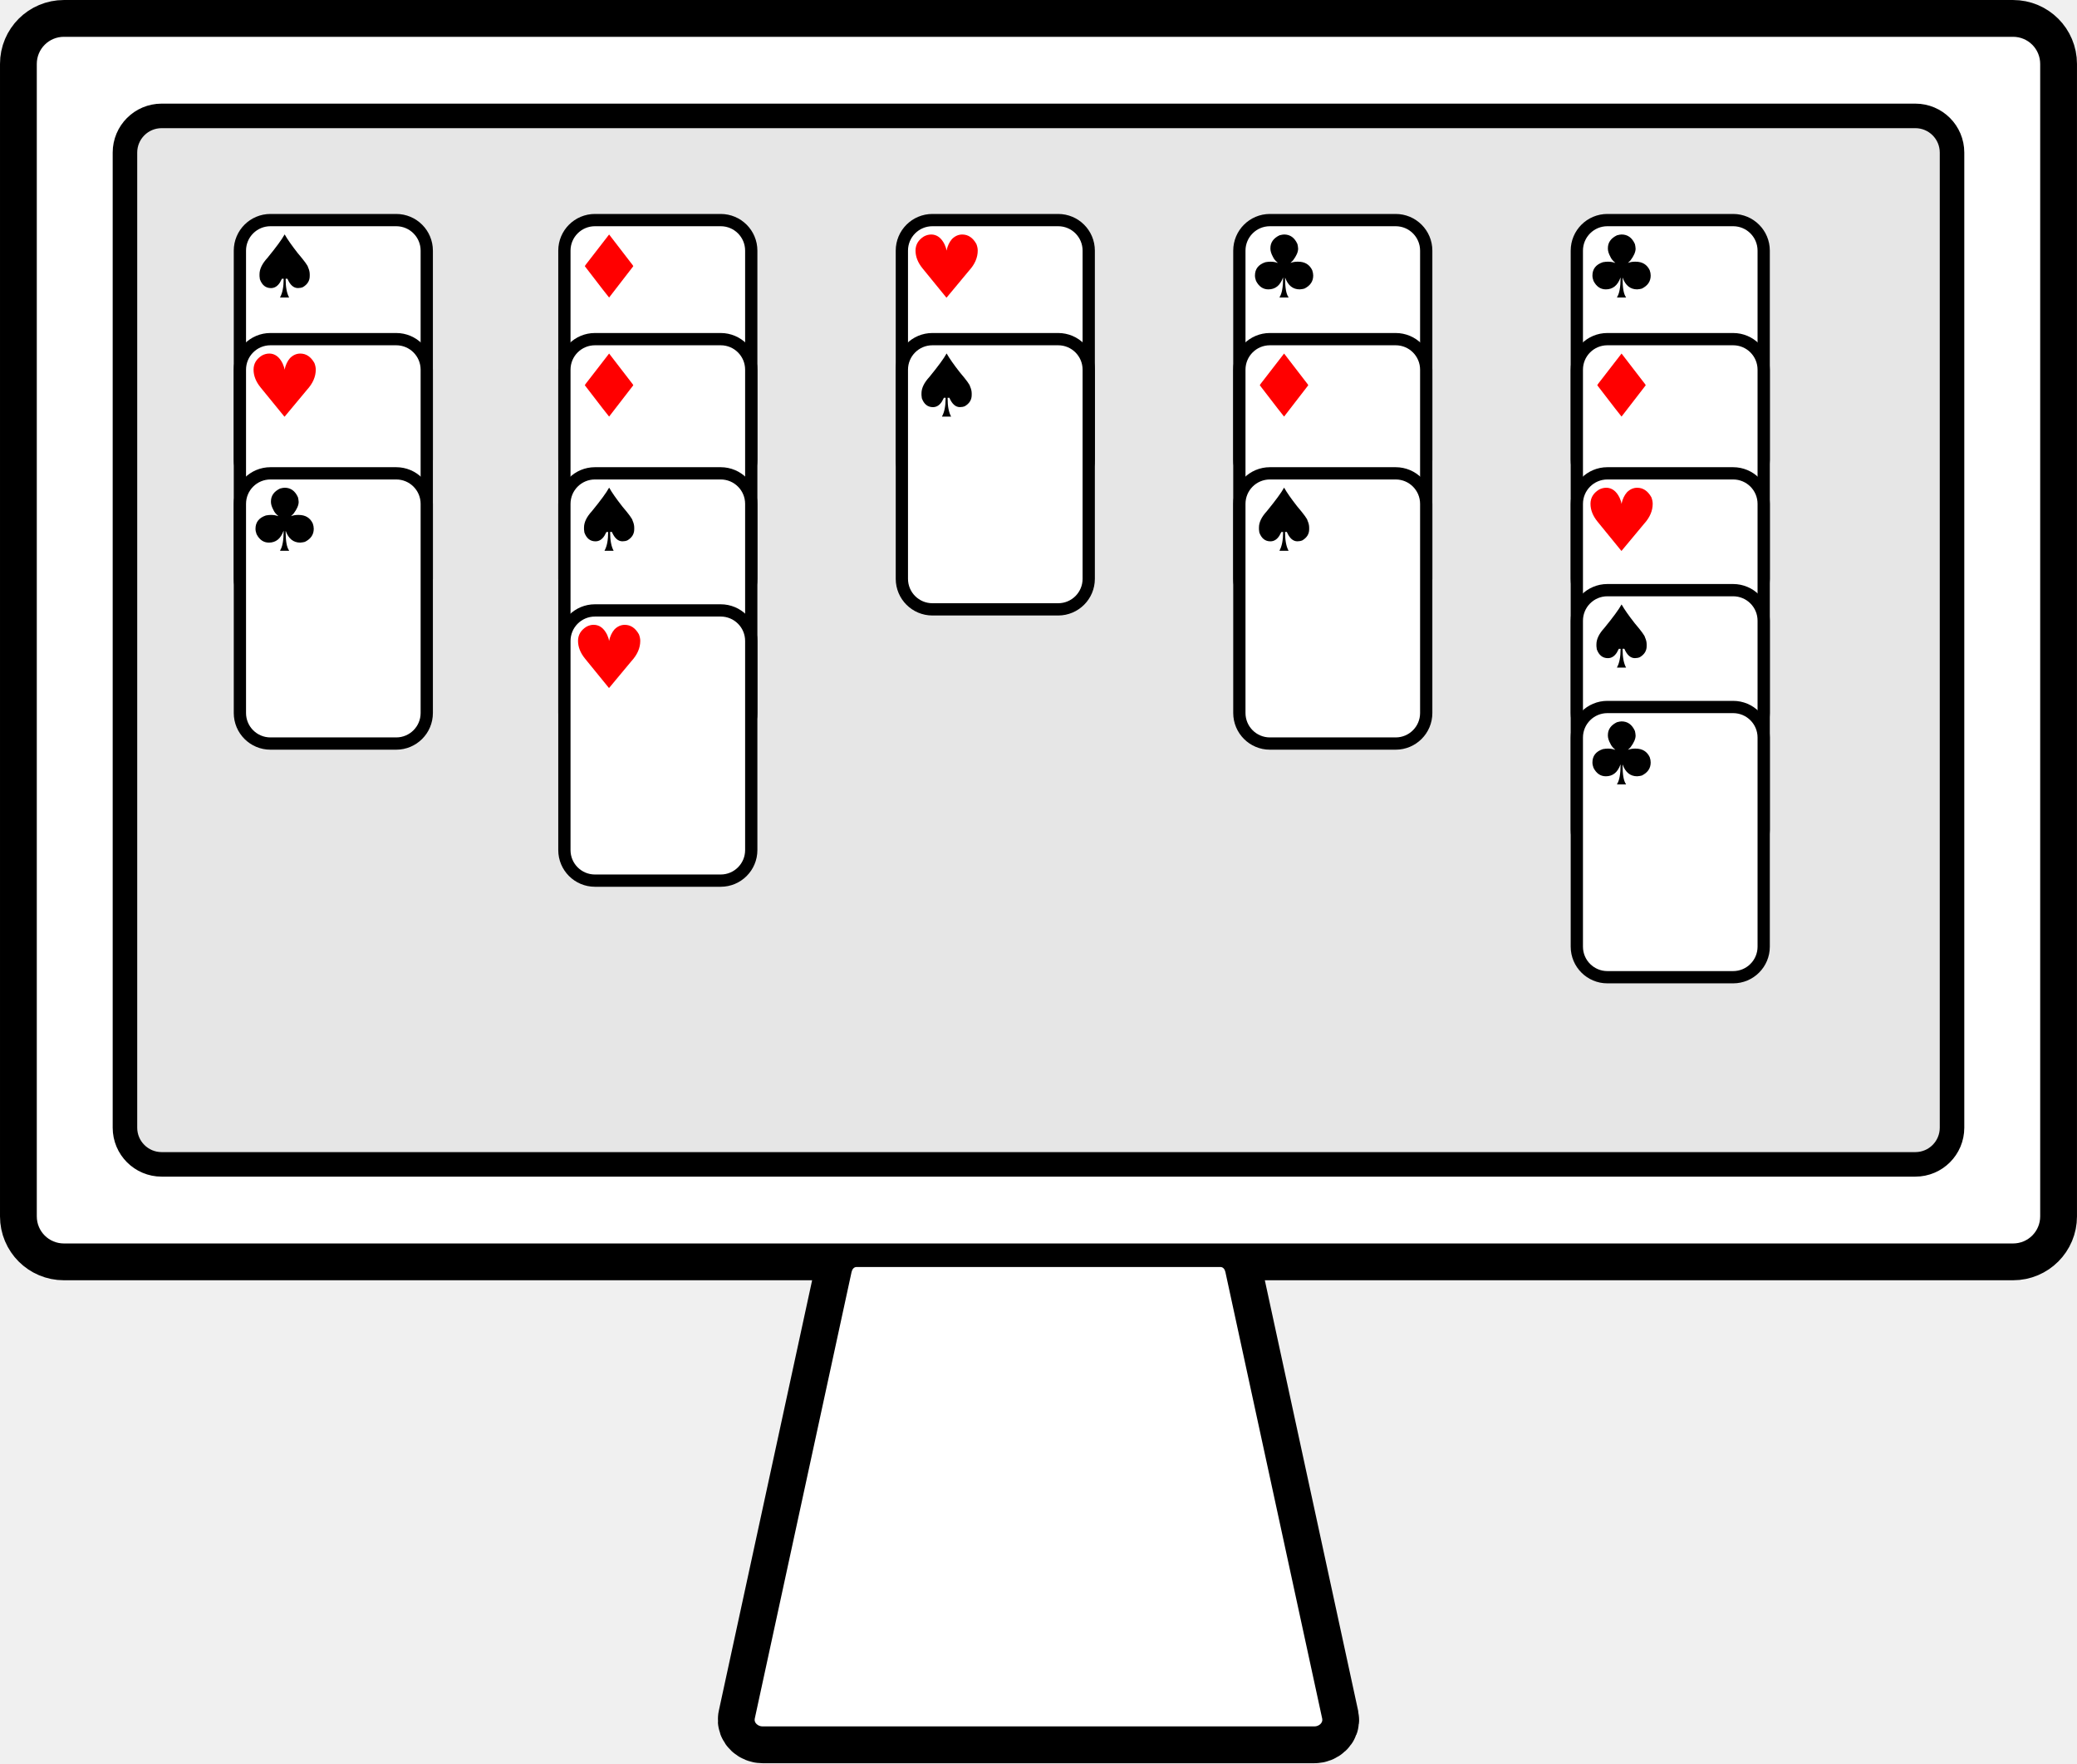
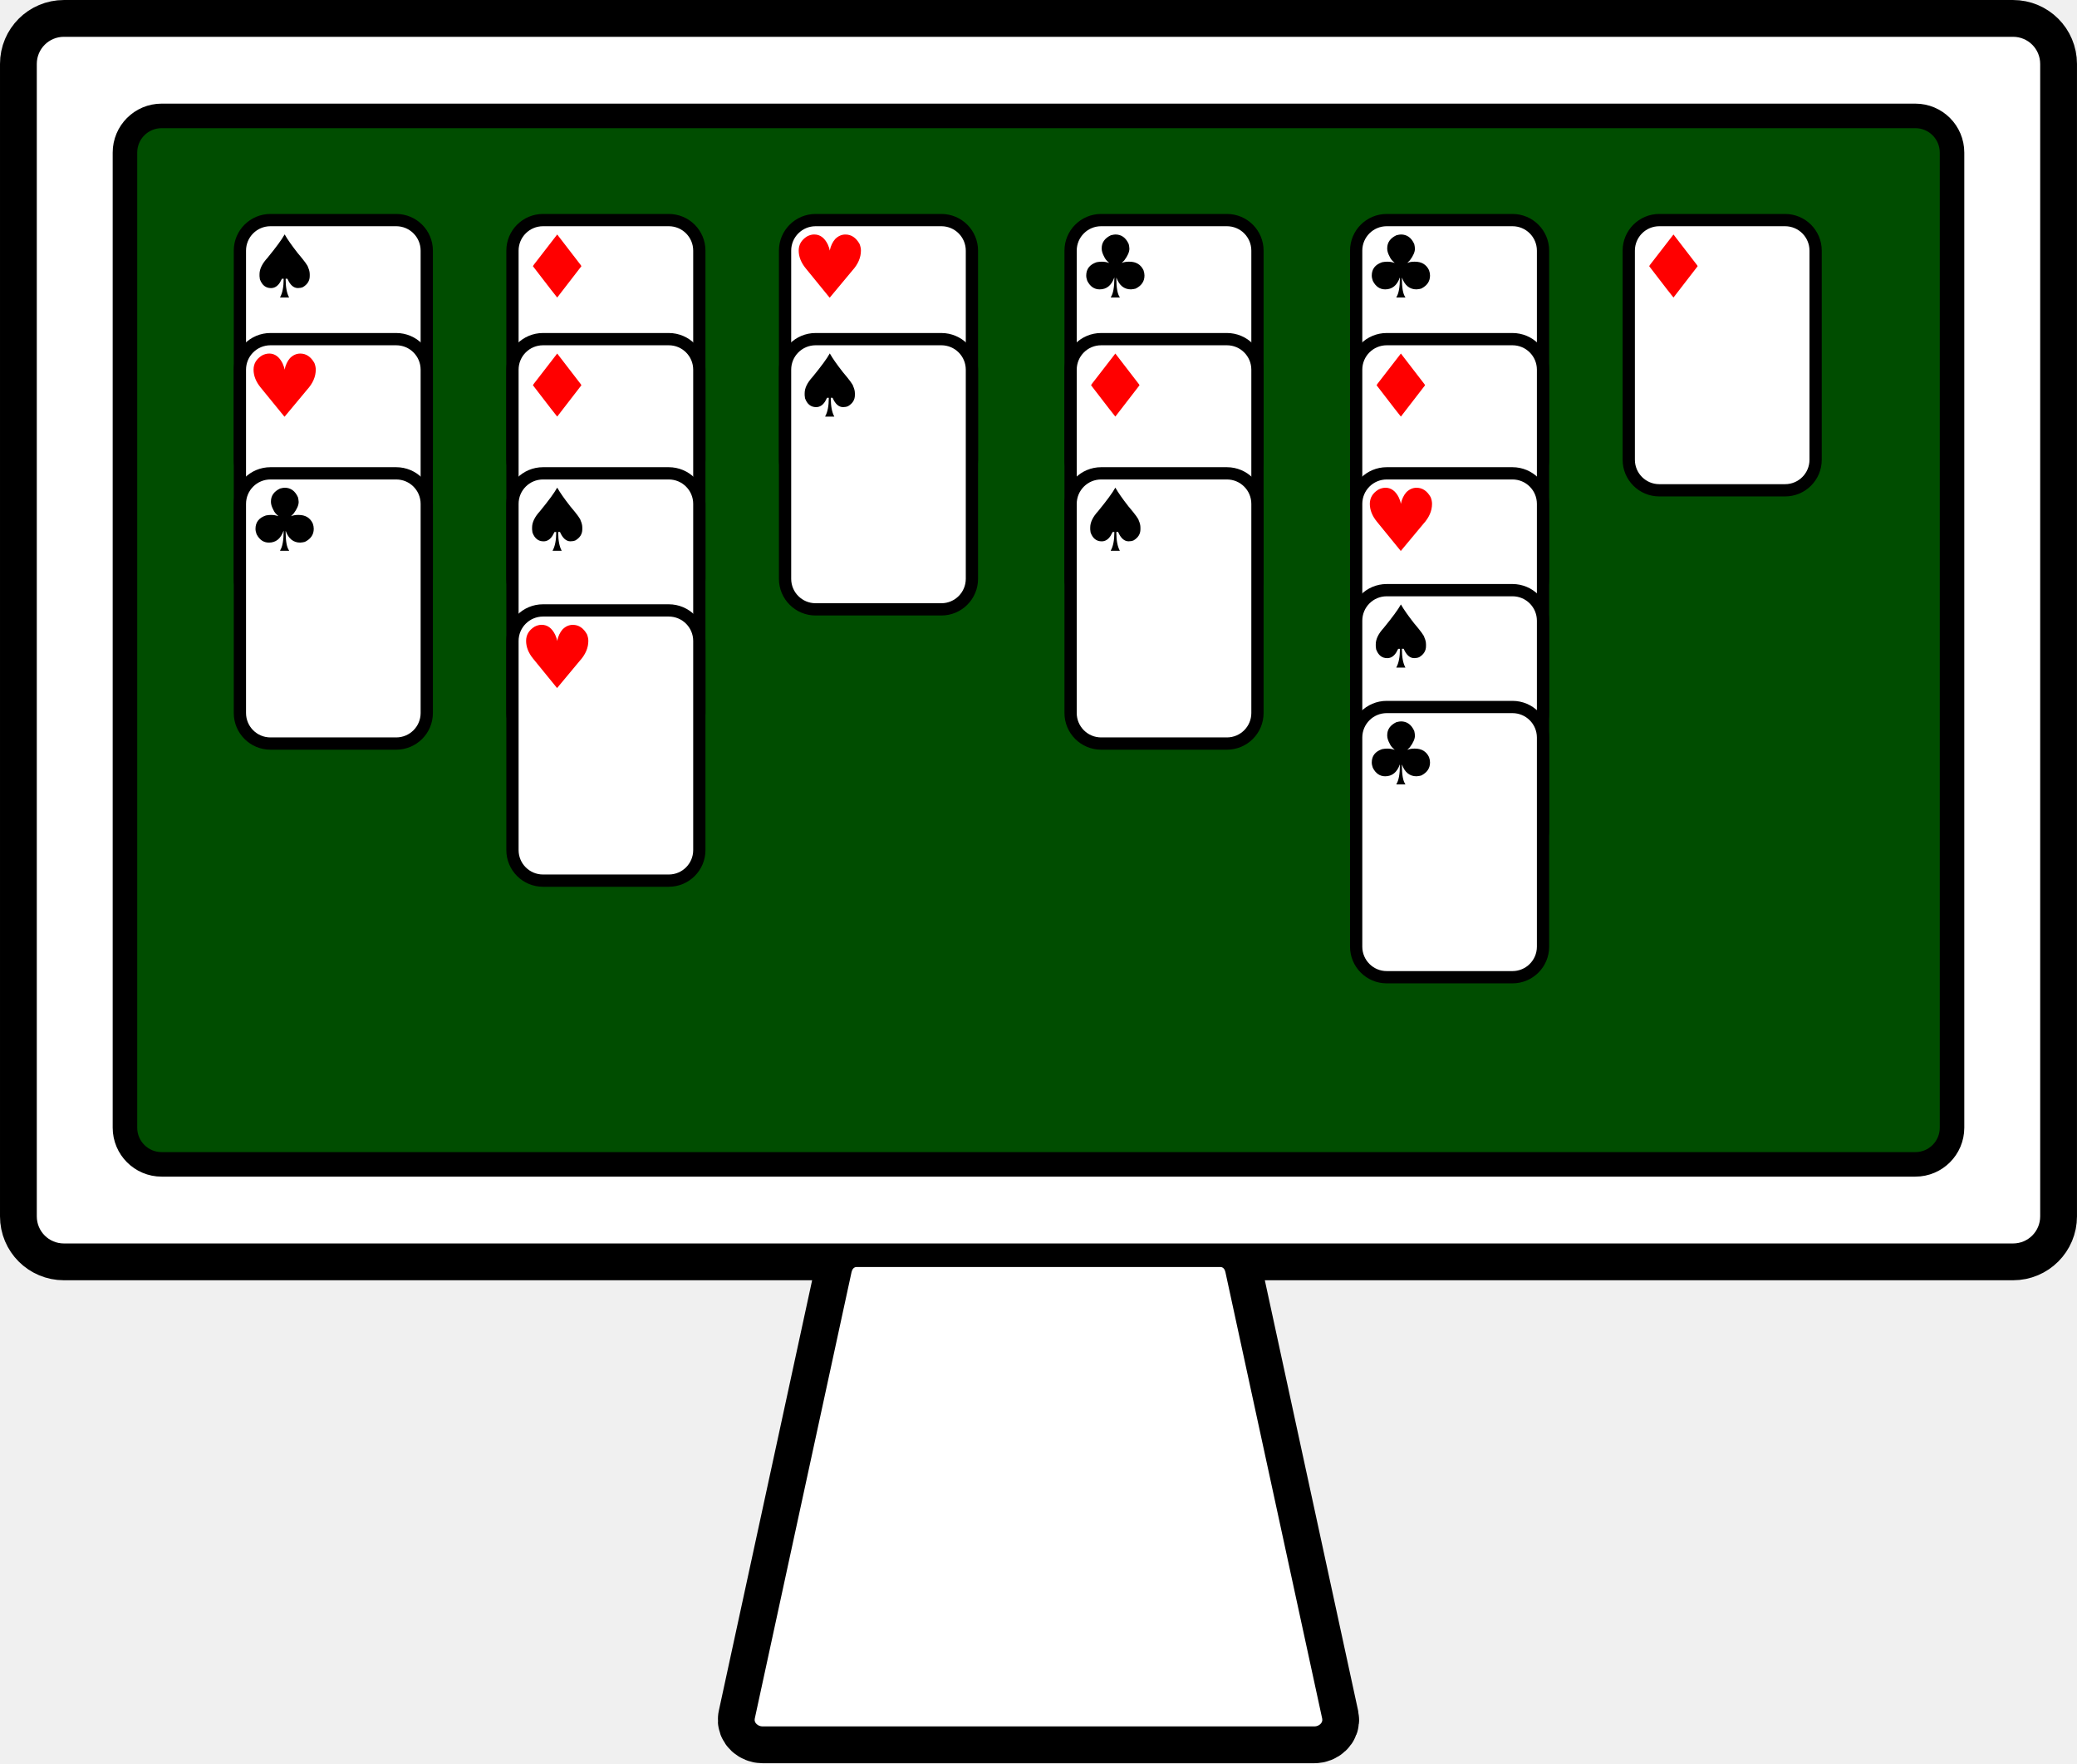
<svg xmlns="http://www.w3.org/2000/svg" width="84.675mm" height="71.873mm" viewBox="0 0 84.675 71.873" version="1.1" id="svg1">
  <defs id="defs1" />
  <g id="layer1" transform="translate(-48.60289,-71.48056)">
    <path id="rect1" style="fill:#ffffff;stroke:#000000;stroke-width:3;stroke-linecap:round;stroke-dasharray:none;paint-order:markers stroke fill" d="m 51.209,72.981 c -0.613,0 -1.106,0.494 -1.106,1.106 v 46.975 c 0,0.613 0.493,1.106 1.106,1.106 h 79.462 c 0.613,0 1.106,-0.493 1.106,-1.106 V 74.087 c 0,-0.613 -0.494,-1.106 -1.106,-1.106 z m 32.317,50.146 c -0.114,0 -0.182,0.094 -0.207,0.206 l -3.947,18.208 c -0.037,0.17 0.14,0.313 0.314,0.313 h 22.508 c 0.174,0 0.35,-0.144 0.313,-0.313 l -3.947,-18.208 c -0.024,-0.112 -0.092,-0.206 -0.206,-0.206 z" />
-     <rect style="fill:#e6e6e6;stroke:#000000;stroke-width:2;stroke-linecap:round;stroke-dasharray:none;paint-order:markers stroke fill" id="rect2" width="73.486" height="41.739" x="54.197" y="76.705" rx="0.995" />
+     <rect style="fill:#004d00;stroke:#000000;stroke-width:2;stroke-linecap:round;stroke-dasharray:none;paint-order:markers stroke fill;fill-opacity:1" id="rect2" width="73.486" height="41.739" x="54.197" y="76.705" rx="0.995" />
    <rect style="fill:#ffffff;stroke:#000000;stroke-width:1;stroke-linecap:round;stroke-dasharray:none;paint-order:markers stroke fill" id="rect6" width="7.118" height="10.515" x="58.633" y="80.702" rx="0.995" />
    <text xml:space="preserve" style="font-size:24.939px;line-height:1.25;font-family:'Libre Baskerville';-inkscape-font-specification:'Libre Baskerville, Normal';font-variant-ligatures:none;text-align:center;letter-spacing:0px;word-spacing:0px;text-anchor:middle;stroke-width:0.265" x="49.632" y="-36.275" id="text6">
      <tspan id="tspan6" style="stroke-width:0.265" x="49.632" y="-36.275">♠♥♦♣</tspan>
      <tspan style="stroke-width:0.265" x="49.632" y="-4.54" id="tspan7">♤♡♢♧</tspan>
    </text>
    <path d="m 60.21,81.039 q 0.162,0.288 0.534,0.763 0.408,0.479 0.419,0.577 0.067,0.146 0.067,0.284 v 0.069 q 0,0.288 -0.279,0.453 -0.091,0.038 -0.202,0.038 -0.265,0 -0.429,-0.381 h -0.072 v 0.021 q 0,0.487 0.143,0.746 h -0.37 v -0.01 q 0.146,-0.26 0.146,-0.751 l -0.005,-0.005 h -0.065 l -0.081,0.152 q -0.146,0.229 -0.365,0.229 -0.322,0 -0.453,-0.36 l -0.015,-0.126 v -0.079 q 0,-0.315 0.322,-0.665 0.543,-0.665 0.696,-0.949 l 0.005,-0.005 z" id="text8" style="font-size:3.528px;line-height:1.25;font-family:'Libre Baskerville';-inkscape-font-specification:'Libre Baskerville, Normal';font-variant-ligatures:none;text-align:center;letter-spacing:0px;word-spacing:0px;text-anchor:middle;stroke-width:0.265" aria-label="♠" />
    <rect style="fill:#ffffff;stroke:#000000;stroke-width:1;stroke-linecap:round;stroke-dasharray:none;paint-order:markers stroke fill" id="rect8" width="7.118" height="10.515" x="58.633" y="85.555" rx="0.995" />
    <path style="font-size:3.528px;line-height:1.25;font-family:'Libre Baskerville';-inkscape-font-specification:'Libre Baskerville, Normal';font-variant-ligatures:none;text-align:center;letter-spacing:0px;word-spacing:0px;text-anchor:middle;fill:#ff0000;stroke-width:0.265" d="m 59.576,85.892 q 0.35,0 0.549,0.405 0.072,0.16 0.076,0.245 h 0.005 q 0.06,-0.279 0.219,-0.463 0.186,-0.186 0.419,-0.186 0.36,0 0.577,0.386 0.055,0.143 0.055,0.269 0,0.431 -0.358,0.822 l -0.911,1.094 h -0.01 l -0.968,-1.187 q -0.289,-0.353 -0.289,-0.729 0,-0.363 0.343,-0.577 0.145,-0.078 0.295,-0.078 z" id="text9" aria-label="♥" />
    <rect style="fill:#ffffff;stroke:#000000;stroke-width:1;stroke-linecap:round;stroke-dasharray:none;paint-order:markers stroke fill" id="rect9" width="7.118" height="10.515" x="58.633" y="91.025" rx="0.995" />
    <path d="m 60.208,91.362 q 0.369,0 0.543,0.391 0.022,0.09 0.028,0.186 0,0.202 -0.207,0.477 l -0.103,0.103 h 0.005 q 0.127,-0.048 0.272,-0.048 h 0.033 q 0.41,0 0.575,0.348 0.04,0.114 0.04,0.217 0,0.353 -0.36,0.532 -0.069,0.021 -0.191,0.031 -0.417,0 -0.591,-0.472 h -0.005 v 0.015 q 0,0.591 0.141,0.779 v 0.01 h -0.358 l -0.01,-0.01 q 0.146,-0.22 0.146,-0.794 v -0.005 h -0.005 q -0.172,0.477 -0.594,0.477 -0.329,0 -0.505,-0.346 -0.043,-0.117 -0.043,-0.217 0,-0.401 0.424,-0.544 0.114,-0.021 0.202,-0.021 h 0.015 q 0.148,0 0.282,0.048 h 0.005 v -0.005 q -0.145,-0.122 -0.195,-0.241 -0.103,-0.189 -0.103,-0.329 v -0.024 q 0,-0.346 0.37,-0.525 0.122,-0.033 0.189,-0.033 z" id="text10" style="font-size:3.528px;line-height:1.25;font-family:'Libre Baskerville';-inkscape-font-specification:'Libre Baskerville, Normal';font-variant-ligatures:none;text-align:center;letter-spacing:0px;word-spacing:0px;text-anchor:middle;stroke-width:0.265" aria-label="♣" />
-     <rect style="fill:#ffffff;stroke:#000000;stroke-width:1;stroke-linecap:round;stroke-dasharray:none;paint-order:markers stroke fill" id="rect10" width="7.118" height="10.515" x="71.862" y="80.702" rx="0.995" />
-     <path style="font-size:3.528px;line-height:1.25;font-family:'Libre Baskerville';-inkscape-font-specification:'Libre Baskerville, Normal';font-variant-ligatures:none;text-align:center;letter-spacing:0px;word-spacing:0px;text-anchor:middle;fill:#ff0000;stroke-width:0.265" d="m 73.435,81.039 0.866,1.125 q 0.119,0.146 0.119,0.169 l -0.985,1.276 q -0.021,-0.014 -0.989,-1.276 0,-0.024 0.191,-0.262 z" id="text11" aria-label="♦" />
-     <rect style="fill:#ffffff;stroke:#000000;stroke-width:1;stroke-linecap:round;stroke-dasharray:none;paint-order:markers stroke fill" id="rect11" width="7.118" height="10.515" x="71.862" y="85.555" rx="0.995" />
-     <path style="font-size:3.528px;line-height:1.25;font-family:'Libre Baskerville';-inkscape-font-specification:'Libre Baskerville, Normal';font-variant-ligatures:none;text-align:center;letter-spacing:0px;word-spacing:0px;text-anchor:middle;fill:#ff0000;stroke-width:0.265" d="m 73.435,85.892 0.866,1.125 q 0.119,0.146 0.119,0.169 l -0.985,1.276 q -0.021,-0.014 -0.989,-1.276 0,-0.024 0.191,-0.262 z" id="text12" aria-label="♦" />
-     <rect style="fill:#ffffff;stroke:#000000;stroke-width:1;stroke-linecap:round;stroke-dasharray:none;paint-order:markers stroke fill" id="rect12" width="7.118" height="10.515" x="71.862" y="91.025" rx="0.995" />
-     <path d="m 73.439,91.362 q 0.162,0.288 0.534,0.763 0.408,0.479 0.419,0.577 0.067,0.146 0.067,0.284 v 0.069 q 0,0.288 -0.279,0.453 -0.091,0.038 -0.202,0.038 -0.265,0 -0.429,-0.381 h -0.072 v 0.021 q 0,0.487 0.143,0.746 h -0.37 v -0.01 q 0.146,-0.26 0.146,-0.751 l -0.005,-0.005 h -0.065 l -0.081,0.152 q -0.146,0.229 -0.365,0.229 -0.322,0 -0.453,-0.36 l -0.015,-0.126 v -0.079 q 0,-0.315 0.322,-0.665 0.543,-0.665 0.696,-0.949 l 0.005,-0.005 z" id="text13" style="font-size:3.528px;line-height:1.25;font-family:'Libre Baskerville';-inkscape-font-specification:'Libre Baskerville, Normal';font-variant-ligatures:none;text-align:center;letter-spacing:0px;word-spacing:0px;text-anchor:middle;stroke-width:0.265" aria-label="♠" />
-     <rect style="fill:#ffffff;stroke:#000000;stroke-width:1;stroke-linecap:round;stroke-dasharray:none;paint-order:markers stroke fill" id="rect13" width="7.118" height="10.515" x="85.62" y="80.702" rx="0.995" />
-     <path style="font-size:3.528px;line-height:1.25;font-family:'Libre Baskerville';-inkscape-font-specification:'Libre Baskerville, Normal';font-variant-ligatures:none;text-align:center;letter-spacing:0px;word-spacing:0px;text-anchor:middle;fill:#ff0000;stroke-width:0.265" d="m 86.563,81.039 q 0.35,0 0.549,0.405 0.072,0.16 0.076,0.245 h 0.005 q 0.06,-0.279 0.219,-0.463 0.186,-0.186 0.419,-0.186 0.36,0 0.577,0.386 0.055,0.143 0.055,0.269 0,0.431 -0.358,0.822 l -0.911,1.094 h -0.01 l -0.968,-1.187 q -0.289,-0.353 -0.289,-0.729 0,-0.363 0.343,-0.577 0.145,-0.078 0.295,-0.078 z" id="text14" aria-label="♥" />
-     <rect style="fill:#ffffff;stroke:#000000;stroke-width:1;stroke-linecap:round;stroke-dasharray:none;paint-order:markers stroke fill" id="rect14" width="7.118" height="10.515" x="85.62" y="85.555" rx="0.995" />
-     <path d="m 87.197,85.892 q 0.162,0.288 0.534,0.763 0.408,0.479 0.419,0.577 0.067,0.146 0.067,0.284 v 0.069 q 0,0.288 -0.279,0.453 -0.091,0.038 -0.202,0.038 -0.265,0 -0.429,-0.381 h -0.072 v 0.021 q 0,0.487 0.143,0.746 h -0.37 v -0.01 q 0.146,-0.26 0.146,-0.751 l -0.005,-0.005 h -0.065 l -0.081,0.152 q -0.146,0.229 -0.365,0.229 -0.322,0 -0.453,-0.36 l -0.015,-0.126 v -0.079 q 0,-0.315 0.322,-0.665 0.543,-0.665 0.696,-0.949 l 0.005,-0.005 z" id="text15" style="font-size:3.528px;line-height:1.25;font-family:'Libre Baskerville';-inkscape-font-specification:'Libre Baskerville, Normal';font-variant-ligatures:none;text-align:center;letter-spacing:0px;word-spacing:0px;text-anchor:middle;stroke-width:0.265" aria-label="♠" />
-     <rect style="fill:#ffffff;stroke:#000000;stroke-width:1;stroke-linecap:round;stroke-dasharray:none;paint-order:markers stroke fill" id="rect16" width="7.118" height="10.515" x="99.379" y="80.702" rx="0.995" />
-     <path d="m 100.954,81.039 q 0.369,0 0.543,0.391 0.022,0.09 0.028,0.186 0,0.202 -0.207,0.477 l -0.103,0.103 h 0.005 q 0.127,-0.048 0.272,-0.048 h 0.033 q 0.41,0 0.575,0.348 0.04,0.114 0.04,0.217 0,0.353 -0.36,0.532 -0.069,0.021 -0.191,0.031 -0.417,0 -0.591,-0.472 h -0.005 v 0.015 q 0,0.591 0.141,0.779 v 0.01 h -0.358 l -0.01,-0.01 q 0.146,-0.22 0.146,-0.794 v -0.005 h -0.005 q -0.172,0.477 -0.594,0.477 -0.329,0 -0.505,-0.346 -0.043,-0.117 -0.043,-0.217 0,-0.401 0.424,-0.544 0.114,-0.021 0.202,-0.021 h 0.015 q 0.148,0 0.282,0.048 h 0.005 v -0.005 q -0.145,-0.122 -0.195,-0.241 -0.103,-0.189 -0.103,-0.329 v -0.024 q 0,-0.346 0.37,-0.525 0.122,-0.033 0.189,-0.033 z" id="text17" style="font-size:3.528px;line-height:1.25;font-family:'Libre Baskerville';-inkscape-font-specification:'Libre Baskerville, Normal';font-variant-ligatures:none;text-align:center;letter-spacing:0px;word-spacing:0px;text-anchor:middle;stroke-width:0.265" aria-label="♣" />
-     <rect style="fill:#ffffff;stroke:#000000;stroke-width:1;stroke-linecap:round;stroke-dasharray:none;paint-order:markers stroke fill" id="rect17" width="7.118" height="10.515" x="99.379" y="85.555" rx="0.995" />
-     <path style="font-size:3.528px;line-height:1.25;font-family:'Libre Baskerville';-inkscape-font-specification:'Libre Baskerville, Normal';font-variant-ligatures:none;text-align:center;letter-spacing:0px;word-spacing:0px;text-anchor:middle;fill:#ff0000;stroke-width:0.265" d="m 100.952,85.892 0.866,1.125 q 0.119,0.146 0.119,0.169 l -0.985,1.276 q -0.021,-0.014 -0.989,-1.276 0,-0.024 0.191,-0.262 z" id="text18" aria-label="♦" />
-     <rect style="fill:#ffffff;stroke:#000000;stroke-width:1;stroke-linecap:round;stroke-dasharray:none;paint-order:markers stroke fill" id="rect18" width="7.118" height="10.515" x="99.379" y="91.025" rx="0.995" />
-     <path d="m 100.955,91.362 q 0.162,0.288 0.534,0.763 0.408,0.479 0.419,0.577 0.067,0.146 0.067,0.284 v 0.069 q 0,0.288 -0.279,0.453 -0.091,0.038 -0.202,0.038 -0.265,0 -0.429,-0.381 h -0.072 v 0.021 q 0,0.487 0.143,0.746 h -0.37 v -0.01 q 0.146,-0.26 0.146,-0.751 l -0.005,-0.005 h -0.065 l -0.081,0.152 q -0.146,0.229 -0.365,0.229 -0.322,0 -0.453,-0.36 l -0.015,-0.126 v -0.079 q 0,-0.315 0.322,-0.665 0.543,-0.665 0.696,-0.949 l 0.005,-0.005 z" id="text19" style="font-size:3.528px;line-height:1.25;font-family:'Libre Baskerville';-inkscape-font-specification:'Libre Baskerville, Normal';font-variant-ligatures:none;text-align:center;letter-spacing:0px;word-spacing:0px;text-anchor:middle;stroke-width:0.265" aria-label="♠" />
-     <rect style="fill:#ffffff;stroke:#000000;stroke-width:1;stroke-linecap:round;stroke-dasharray:none;paint-order:markers stroke fill" id="rect19" width="7.118" height="10.515" x="113.137" y="80.702" rx="0.995" />
-     <path d="m 114.712,81.039 q 0.369,0 0.543,0.391 0.022,0.09 0.028,0.186 0,0.202 -0.207,0.477 l -0.103,0.103 h 0.005 q 0.127,-0.048 0.272,-0.048 h 0.033 q 0.41,0 0.575,0.348 0.04,0.114 0.04,0.217 0,0.353 -0.36,0.532 -0.069,0.021 -0.191,0.031 -0.417,0 -0.591,-0.472 h -0.005 v 0.015 q 0,0.591 0.141,0.779 v 0.01 h -0.358 l -0.01,-0.01 q 0.146,-0.22 0.146,-0.794 v -0.005 h -0.005 q -0.172,0.477 -0.594,0.477 -0.329,0 -0.505,-0.346 -0.043,-0.117 -0.043,-0.217 0,-0.401 0.424,-0.544 0.114,-0.021 0.202,-0.021 h 0.015 q 0.148,0 0.282,0.048 h 0.005 v -0.005 q -0.145,-0.122 -0.195,-0.241 -0.103,-0.189 -0.103,-0.329 v -0.024 q 0,-0.346 0.37,-0.525 0.122,-0.033 0.189,-0.033 z" id="text20" style="font-size:3.528px;line-height:1.25;font-family:'Libre Baskerville';-inkscape-font-specification:'Libre Baskerville, Normal';font-variant-ligatures:none;text-align:center;letter-spacing:0px;word-spacing:0px;text-anchor:middle;stroke-width:0.265" aria-label="♣" />
-     <rect style="fill:#ffffff;stroke:#000000;stroke-width:1;stroke-linecap:round;stroke-dasharray:none;paint-order:markers stroke fill" id="rect20" width="7.118" height="10.515" x="113.137" y="85.555" rx="0.995" />
-     <path style="font-size:3.528px;line-height:1.25;font-family:'Libre Baskerville';-inkscape-font-specification:'Libre Baskerville, Normal';font-variant-ligatures:none;text-align:center;letter-spacing:0px;word-spacing:0px;text-anchor:middle;fill:#ff0000;stroke-width:0.265" d="m 114.71,85.892 0.866,1.125 q 0.119,0.146 0.119,0.169 l -0.985,1.276 q -0.021,-0.014 -0.989,-1.276 0,-0.024 0.191,-0.262 z" id="text21" aria-label="♦" />
-     <rect style="fill:#ffffff;stroke:#000000;stroke-width:1;stroke-linecap:round;stroke-dasharray:none;paint-order:markers stroke fill" id="rect21" width="7.118" height="10.515" x="113.137" y="91.025" rx="0.995" />
-     <path style="font-size:3.528px;line-height:1.25;font-family:'Libre Baskerville';-inkscape-font-specification:'Libre Baskerville, Normal';font-variant-ligatures:none;text-align:center;letter-spacing:0px;word-spacing:0px;text-anchor:middle;fill:#ff0000;stroke-width:0.265" d="m 114.08,91.362 q 0.35,0 0.549,0.405 0.072,0.16 0.076,0.245 h 0.005 q 0.06,-0.279 0.219,-0.463 0.186,-0.186 0.419,-0.186 0.36,0 0.577,0.386 0.055,0.143 0.055,0.269 0,0.431 -0.358,0.822 l -0.911,1.094 h -0.01 l -0.968,-1.187 q -0.289,-0.353 -0.289,-0.729 0,-0.363 0.343,-0.577 0.145,-0.078 0.295,-0.078 z" id="text22" aria-label="♥" />
-     <rect style="fill:#ffffff;stroke:#000000;stroke-width:1;stroke-linecap:round;stroke-dasharray:none;paint-order:markers stroke fill" id="rect22" width="7.118" height="10.515" x="71.862" y="96.613" rx="0.995" />
-     <path d="m 72.805,96.95 q 0.35,0 0.549,0.405 0.072,0.16 0.076,0.245 h 0.005 q 0.06,-0.279 0.219,-0.463 0.186,-0.186 0.419,-0.186 0.36,0 0.577,0.386 0.055,0.143 0.055,0.269 0,0.431 -0.358,0.822 l -0.911,1.094 h -0.01 L 72.457,98.333 q -0.289,-0.353 -0.289,-0.729 0,-0.363 0.343,-0.577 0.145,-0.078 0.295,-0.078 z" id="text26" style="font-size:3.528px;line-height:1.25;font-family:'Libre Baskerville';-inkscape-font-specification:'Libre Baskerville, Normal';font-variant-ligatures:none;text-align:center;letter-spacing:0px;word-spacing:0px;fill:#ff0000;stroke-width:0.265" aria-label="♥" />
-     <rect style="fill:#ffffff;stroke:#000000;stroke-width:1;stroke-linecap:round;stroke-dasharray:none;paint-order:markers stroke fill" id="rect23" width="7.118" height="10.515" x="113.137" y="95.787" rx="0.995" />
-     <path d="m 114.714,96.124 q 0.162,0.288 0.534,0.763 0.408,0.479 0.419,0.577 0.067,0.146 0.067,0.284 v 0.069 q 0,0.288 -0.279,0.453 -0.091,0.038 -0.202,0.038 -0.265,0 -0.429,-0.381 h -0.072 v 0.021 q 0,0.487 0.143,0.746 h -0.37 v -0.01 q 0.146,-0.26 0.146,-0.751 l -0.005,-0.005 h -0.066 l -0.081,0.152 q -0.146,0.229 -0.365,0.229 -0.322,0 -0.453,-0.36 l -0.015,-0.126 v -0.079 q 0,-0.315 0.322,-0.665 0.543,-0.665 0.696,-0.949 l 0.005,-0.005 z" id="text24" style="font-size:3.528px;line-height:1.25;font-family:'Libre Baskerville';-inkscape-font-specification:'Libre Baskerville, Normal';font-variant-ligatures:none;text-align:center;letter-spacing:0px;word-spacing:0px;text-anchor:middle;stroke-width:0.265" aria-label="♠" />
-     <rect style="fill:#ffffff;stroke:#000000;stroke-width:1;stroke-linecap:round;stroke-dasharray:none;paint-order:markers stroke fill" id="rect24" width="7.118" height="10.515" x="113.137" y="100.55" rx="0.995" />
-     <path d="m 114.712,100.887 q 0.369,0 0.543,0.391 0.022,0.09 0.028,0.186 0,0.202 -0.207,0.477 l -0.103,0.103 h 0.005 q 0.127,-0.048 0.272,-0.048 h 0.033 q 0.41,0 0.575,0.348 0.04,0.114 0.04,0.217 0,0.353 -0.36,0.532 -0.069,0.021 -0.191,0.031 -0.417,0 -0.591,-0.472 h -0.005 v 0.015 q 0,0.591 0.141,0.779 v 0.01 h -0.358 l -0.01,-0.01 q 0.146,-0.22 0.146,-0.794 v -0.005 h -0.005 q -0.172,0.477 -0.594,0.477 -0.329,0 -0.505,-0.346 -0.043,-0.117 -0.043,-0.217 0,-0.401 0.424,-0.544 0.114,-0.021 0.202,-0.021 h 0.015 q 0.148,0 0.282,0.048 h 0.005 v -0.005 q -0.145,-0.122 -0.195,-0.241 -0.103,-0.189 -0.103,-0.329 v -0.024 q 0,-0.346 0.37,-0.525 0.122,-0.033 0.189,-0.033 z" id="text25" style="font-size:3.528px;line-height:1.25;font-family:'Libre Baskerville';-inkscape-font-specification:'Libre Baskerville, Normal';font-variant-ligatures:none;text-align:center;letter-spacing:0px;word-spacing:0px;text-anchor:middle;stroke-width:0.265" aria-label="♣" />
+     <rect style="fill:#ffffff;stroke:#000000;stroke-width:1;stroke-linecap:round;stroke-dasharray:none;paint-order:markers stroke fill" id="rect10" width="7.118" height="10.515" x="69.745" y="80.702" rx="0.995" />
+     <path style="font-size:3.528px;line-height:1.25;font-family:'Libre Baskerville';-inkscape-font-specification:'Libre Baskerville, Normal';font-variant-ligatures:none;text-align:center;letter-spacing:0px;word-spacing:0px;text-anchor:middle;fill:#ff0000;stroke-width:0.265" d="m 71.319,81.039 0.866,1.125 q 0.119,0.146 0.119,0.169 l -0.985,1.276 q -0.021,-0.014 -0.989,-1.276 0,-0.024 0.191,-0.262 z" id="text11" aria-label="♦" />
+     <rect style="fill:#ffffff;stroke:#000000;stroke-width:1;stroke-linecap:round;stroke-dasharray:none;paint-order:markers stroke fill" id="rect11" width="7.118" height="10.515" x="69.745" y="85.555" rx="0.995" />
+     <path style="font-size:3.528px;line-height:1.25;font-family:'Libre Baskerville';-inkscape-font-specification:'Libre Baskerville, Normal';font-variant-ligatures:none;text-align:center;letter-spacing:0px;word-spacing:0px;text-anchor:middle;fill:#ff0000;stroke-width:0.265" d="m 71.319,85.892 0.866,1.125 q 0.119,0.146 0.119,0.169 l -0.985,1.276 q -0.021,-0.014 -0.989,-1.276 0,-0.024 0.191,-0.262 z" id="text12" aria-label="♦" />
+     <rect style="fill:#ffffff;stroke:#000000;stroke-width:1;stroke-linecap:round;stroke-dasharray:none;paint-order:markers stroke fill" id="rect12" width="7.118" height="10.515" x="69.745" y="91.025" rx="0.995" />
+     <path d="m 71.322,91.362 q 0.162,0.288 0.534,0.763 0.408,0.479 0.419,0.577 0.067,0.146 0.067,0.284 v 0.069 q 0,0.288 -0.279,0.453 -0.091,0.038 -0.202,0.038 -0.265,0 -0.429,-0.381 H 71.36 V 93.186 q 0,0.487 0.143,0.746 h -0.37 v -0.01 q 0.146,-0.26 0.146,-0.751 l -0.005,-0.005 h -0.065 l -0.081,0.152 q -0.146,0.229 -0.365,0.229 -0.322,0 -0.453,-0.36 l -0.015,-0.126 v -0.079 q 0,-0.315 0.322,-0.665 0.543,-0.665 0.696,-0.949 l 0.005,-0.005 z" id="text13" style="font-size:3.528px;line-height:1.25;font-family:'Libre Baskerville';-inkscape-font-specification:'Libre Baskerville, Normal';font-variant-ligatures:none;text-align:center;letter-spacing:0px;word-spacing:0px;text-anchor:middle;stroke-width:0.265" aria-label="♠" />
+     <rect style="fill:#ffffff;stroke:#000000;stroke-width:1;stroke-linecap:round;stroke-dasharray:none;paint-order:markers stroke fill" id="rect13" width="7.118" height="10.515" x="80.858" y="80.702" rx="0.995" />
+     <path style="font-size:3.528px;line-height:1.25;font-family:'Libre Baskerville';-inkscape-font-specification:'Libre Baskerville, Normal';font-variant-ligatures:none;text-align:center;letter-spacing:0px;word-spacing:0px;text-anchor:middle;fill:#ff0000;stroke-width:0.265" d="m 81.801,81.039 q 0.35,0 0.549,0.405 0.072,0.16 0.076,0.245 h 0.005 q 0.06,-0.279 0.219,-0.463 0.186,-0.186 0.419,-0.186 0.36,0 0.577,0.386 0.055,0.143 0.055,0.269 0,0.431 -0.358,0.822 l -0.911,1.094 h -0.01 L 81.453,82.422 q -0.289,-0.353 -0.289,-0.729 0,-0.363 0.343,-0.577 0.145,-0.078 0.295,-0.078 z" id="text14" aria-label="♥" />
+     <rect style="fill:#ffffff;stroke:#000000;stroke-width:1;stroke-linecap:round;stroke-dasharray:none;paint-order:markers stroke fill" id="rect14" width="7.118" height="10.515" x="80.858" y="85.555" rx="0.995" />
+     <path d="m 82.435,85.892 q 0.162,0.288 0.534,0.763 0.408,0.479 0.419,0.577 0.067,0.146 0.067,0.284 v 0.069 q 0,0.288 -0.279,0.453 -0.091,0.038 -0.202,0.038 -0.265,0 -0.429,-0.381 h -0.072 v 0.021 q 0,0.487 0.143,0.746 H 82.245 V 88.451 q 0.146,-0.26 0.146,-0.751 l -0.005,-0.005 h -0.065 l -0.081,0.152 q -0.146,0.229 -0.365,0.229 -0.322,0 -0.453,-0.36 l -0.015,-0.126 v -0.079 q 0,-0.315 0.322,-0.665 0.543,-0.665 0.696,-0.949 l 0.005,-0.005 z" id="text15" style="font-size:3.528px;line-height:1.25;font-family:'Libre Baskerville';-inkscape-font-specification:'Libre Baskerville, Normal';font-variant-ligatures:none;text-align:center;letter-spacing:0px;word-spacing:0px;text-anchor:middle;stroke-width:0.265" aria-label="♠" />
+     <rect style="fill:#ffffff;stroke:#000000;stroke-width:1;stroke-linecap:round;stroke-dasharray:none;paint-order:markers stroke fill" id="rect16" width="7.118" height="10.515" x="92.499" y="80.702" rx="0.995" />
+     <path d="m 94.075,81.039 q 0.369,0 0.543,0.391 0.022,0.09 0.028,0.186 0,0.202 -0.207,0.477 l -0.103,0.103 h 0.005 q 0.127,-0.048 0.272,-0.048 h 0.033 q 0.41,0 0.575,0.348 0.04,0.114 0.04,0.217 0,0.353 -0.36,0.532 -0.069,0.021 -0.191,0.031 -0.417,0 -0.591,-0.472 h -0.005 v 0.015 q 0,0.591 0.141,0.779 v 0.01 h -0.358 l -0.01,-0.01 q 0.146,-0.22 0.146,-0.794 v -0.005 h -0.005 q -0.172,0.477 -0.594,0.477 -0.329,0 -0.505,-0.346 -0.043,-0.117 -0.043,-0.217 0,-0.401 0.424,-0.544 0.114,-0.021 0.202,-0.021 h 0.015 q 0.148,0 0.283,0.048 h 0.005 v -0.005 q -0.145,-0.122 -0.195,-0.241 -0.103,-0.189 -0.103,-0.329 v -0.024 q 0,-0.346 0.37,-0.525 0.122,-0.033 0.189,-0.033 z" id="text17" style="font-size:3.528px;line-height:1.25;font-family:'Libre Baskerville';-inkscape-font-specification:'Libre Baskerville, Normal';font-variant-ligatures:none;text-align:center;letter-spacing:0px;word-spacing:0px;text-anchor:middle;stroke-width:0.265" aria-label="♣" />
+     <rect style="fill:#ffffff;stroke:#000000;stroke-width:1;stroke-linecap:round;stroke-dasharray:none;paint-order:markers stroke fill" id="rect17" width="7.118" height="10.515" x="92.499" y="85.555" rx="0.995" />
+     <path style="font-size:3.528px;line-height:1.25;font-family:'Libre Baskerville';-inkscape-font-specification:'Libre Baskerville, Normal';font-variant-ligatures:none;text-align:center;letter-spacing:0px;word-spacing:0px;text-anchor:middle;fill:#ff0000;stroke-width:0.265" d="m 94.073,85.892 0.866,1.125 q 0.119,0.146 0.119,0.169 l -0.985,1.276 q -0.021,-0.014 -0.989,-1.276 0,-0.024 0.191,-0.262 z" id="text18" aria-label="♦" />
+     <rect style="fill:#ffffff;stroke:#000000;stroke-width:1;stroke-linecap:round;stroke-dasharray:none;paint-order:markers stroke fill" id="rect18" width="7.118" height="10.515" x="92.499" y="91.025" rx="0.995" />
+     <path d="m 94.076,91.362 q 0.162,0.288 0.534,0.763 0.408,0.479 0.419,0.577 0.067,0.146 0.067,0.284 v 0.069 q 0,0.288 -0.279,0.453 -0.091,0.038 -0.202,0.038 -0.265,0 -0.429,-0.381 h -0.072 V 93.186 q 0,0.487 0.143,0.746 h -0.37 v -0.01 q 0.146,-0.26 0.146,-0.751 l -0.005,-0.005 h -0.065 l -0.081,0.152 q -0.146,0.229 -0.365,0.229 -0.322,0 -0.453,-0.36 l -0.015,-0.126 v -0.079 q 0,-0.315 0.322,-0.665 0.543,-0.665 0.696,-0.949 l 0.005,-0.005 z" id="text19" style="font-size:3.528px;line-height:1.25;font-family:'Libre Baskerville';-inkscape-font-specification:'Libre Baskerville, Normal';font-variant-ligatures:none;text-align:center;letter-spacing:0px;word-spacing:0px;text-anchor:middle;stroke-width:0.265" aria-label="♠" />
+     <rect style="fill:#ffffff;stroke:#000000;stroke-width:1;stroke-linecap:round;stroke-dasharray:none;paint-order:markers stroke fill" id="rect19" width="7.118" height="10.515" x="104.141" y="80.702" rx="0.995" />
+     <path d="m 105.716,81.039 q 0.369,0 0.543,0.391 0.022,0.09 0.028,0.186 0,0.202 -0.207,0.477 l -0.103,0.103 h 0.005 q 0.127,-0.048 0.272,-0.048 h 0.033 q 0.41,0 0.575,0.348 0.04,0.114 0.04,0.217 0,0.353 -0.36,0.532 -0.069,0.021 -0.191,0.031 -0.417,0 -0.591,-0.472 h -0.005 v 0.015 q 0,0.591 0.141,0.779 v 0.01 h -0.358 l -0.01,-0.01 q 0.146,-0.22 0.146,-0.794 v -0.005 h -0.005 q -0.172,0.477 -0.594,0.477 -0.329,0 -0.505,-0.346 -0.043,-0.117 -0.043,-0.217 0,-0.401 0.424,-0.544 0.114,-0.021 0.202,-0.021 h 0.015 q 0.148,0 0.282,0.048 h 0.005 v -0.005 q -0.145,-0.122 -0.195,-0.241 -0.103,-0.189 -0.103,-0.329 v -0.024 q 0,-0.346 0.37,-0.525 0.122,-0.033 0.189,-0.033 z" id="text20" style="font-size:3.528px;line-height:1.25;font-family:'Libre Baskerville';-inkscape-font-specification:'Libre Baskerville, Normal';font-variant-ligatures:none;text-align:center;letter-spacing:0px;word-spacing:0px;text-anchor:middle;stroke-width:0.265" aria-label="♣" />
+     <rect style="fill:#ffffff;stroke:#000000;stroke-width:1;stroke-linecap:round;stroke-dasharray:none;paint-order:markers stroke fill" id="rect20" width="7.118" height="10.515" x="104.141" y="85.555" rx="0.995" />
+     <path style="font-size:3.528px;line-height:1.25;font-family:'Libre Baskerville';-inkscape-font-specification:'Libre Baskerville, Normal';font-variant-ligatures:none;text-align:center;letter-spacing:0px;word-spacing:0px;text-anchor:middle;fill:#ff0000;stroke-width:0.265" d="m 105.714,85.892 0.866,1.125 q 0.119,0.146 0.119,0.169 l -0.985,1.276 q -0.021,-0.014 -0.989,-1.276 0,-0.024 0.191,-0.262 z" id="text21" aria-label="♦" />
+     <rect style="fill:#ffffff;stroke:#000000;stroke-width:1;stroke-linecap:round;stroke-dasharray:none;paint-order:markers stroke fill" id="rect21" width="7.118" height="10.515" x="104.141" y="91.025" rx="0.995" />
+     <path style="font-size:3.528px;line-height:1.25;font-family:'Libre Baskerville';-inkscape-font-specification:'Libre Baskerville, Normal';font-variant-ligatures:none;text-align:center;letter-spacing:0px;word-spacing:0px;text-anchor:middle;fill:#ff0000;stroke-width:0.265" d="m 105.084,91.362 q 0.35,0 0.549,0.405 0.072,0.16 0.076,0.245 h 0.005 q 0.06,-0.279 0.219,-0.463 0.186,-0.186 0.419,-0.186 0.36,0 0.577,0.386 0.055,0.143 0.055,0.269 0,0.431 -0.358,0.822 l -0.911,1.094 h -0.01 l -0.968,-1.187 q -0.289,-0.353 -0.289,-0.729 0,-0.363 0.343,-0.577 0.145,-0.078 0.295,-0.078 z" id="text22" aria-label="♥" />
+     <rect style="fill:#ffffff;stroke:#000000;stroke-width:1;stroke-linecap:round;stroke-dasharray:none;paint-order:markers stroke fill" id="rect22" width="7.118" height="10.515" x="69.745" y="96.613" rx="0.995" />
+     <path d="m 70.688,96.95 q 0.35,0 0.549,0.405 0.072,0.16 0.076,0.245 h 0.005 q 0.06,-0.279 0.219,-0.463 0.186,-0.186 0.419,-0.186 0.36,0 0.577,0.386 0.055,0.143 0.055,0.269 0,0.431 -0.358,0.822 l -0.911,1.094 h -0.01 L 70.34,98.333 q -0.289,-0.353 -0.289,-0.729 0,-0.363 0.343,-0.577 0.145,-0.078 0.295,-0.078 z" id="text26" style="font-size:3.528px;line-height:1.25;font-family:'Libre Baskerville';-inkscape-font-specification:'Libre Baskerville, Normal';font-variant-ligatures:none;text-align:center;letter-spacing:0px;word-spacing:0px;fill:#ff0000;stroke-width:0.265" aria-label="♥" />
+     <rect style="fill:#ffffff;stroke:#000000;stroke-width:1;stroke-linecap:round;stroke-dasharray:none;paint-order:markers stroke fill" id="rect23" width="7.118" height="10.515" x="104.141" y="95.787" rx="0.995" />
+     <path d="m 105.718,96.124 q 0.162,0.288 0.534,0.763 0.408,0.479 0.419,0.577 0.067,0.146 0.067,0.284 v 0.069 q 0,0.288 -0.279,0.453 -0.091,0.038 -0.202,0.038 -0.265,0 -0.429,-0.381 h -0.072 v 0.021 q 0,0.487 0.143,0.746 h -0.37 v -0.01 q 0.146,-0.26 0.146,-0.751 l -0.005,-0.005 h -0.066 l -0.081,0.152 q -0.146,0.229 -0.365,0.229 -0.322,0 -0.453,-0.36 l -0.015,-0.126 v -0.079 q 0,-0.315 0.322,-0.665 0.543,-0.665 0.696,-0.949 l 0.005,-0.005 z" id="text24" style="font-size:3.528px;line-height:1.25;font-family:'Libre Baskerville';-inkscape-font-specification:'Libre Baskerville, Normal';font-variant-ligatures:none;text-align:center;letter-spacing:0px;word-spacing:0px;text-anchor:middle;stroke-width:0.265" aria-label="♠" />
+     <rect style="fill:#ffffff;stroke:#000000;stroke-width:1;stroke-linecap:round;stroke-dasharray:none;paint-order:markers stroke fill" id="rect24" width="7.118" height="10.515" x="104.141" y="100.55" rx="0.995" />
+     <path d="m 105.716,100.887 q 0.369,0 0.543,0.391 0.022,0.09 0.028,0.186 0,0.202 -0.207,0.477 l -0.103,0.103 h 0.005 q 0.127,-0.048 0.272,-0.048 h 0.033 q 0.41,0 0.575,0.348 0.04,0.114 0.04,0.217 0,0.353 -0.36,0.532 -0.069,0.021 -0.191,0.031 -0.417,0 -0.591,-0.472 h -0.005 v 0.015 q 0,0.591 0.141,0.779 v 0.01 h -0.358 l -0.01,-0.01 q 0.146,-0.22 0.146,-0.794 v -0.005 h -0.005 q -0.172,0.477 -0.594,0.477 -0.329,0 -0.505,-0.346 -0.043,-0.117 -0.043,-0.217 0,-0.401 0.424,-0.544 0.114,-0.021 0.202,-0.021 h 0.015 q 0.148,0 0.282,0.048 h 0.005 v -0.005 q -0.145,-0.122 -0.195,-0.241 -0.103,-0.189 -0.103,-0.329 v -0.024 q 0,-0.346 0.37,-0.525 0.122,-0.033 0.189,-0.033 z" id="text25" style="font-size:3.528px;line-height:1.25;font-family:'Libre Baskerville';-inkscape-font-specification:'Libre Baskerville, Normal';font-variant-ligatures:none;text-align:center;letter-spacing:0px;word-spacing:0px;text-anchor:middle;stroke-width:0.265" aria-label="♣" />
+     <rect style="fill:#ffffff;stroke:#000000;stroke-width:1;stroke-linecap:round;stroke-dasharray:none;paint-order:markers stroke fill" id="rect3" width="7.118" height="10.515" x="115.254" y="80.702" rx="0.995" />
+     <path style="font-size:3.528px;line-height:1.25;font-family:'Libre Baskerville';-inkscape-font-specification:'Libre Baskerville, Normal';font-variant-ligatures:none;text-align:center;letter-spacing:0px;word-spacing:0px;text-anchor:middle;fill:#ff0000;stroke-width:0.265" d="m 116.827,81.039 0.866,1.125 q 0.119,0.146 0.119,0.169 l -0.985,1.276 q -0.021,-0.014 -0.989,-1.276 0,-0.024 0.191,-0.262 z" id="path3" aria-label="♦" />
  </g>
</svg>
